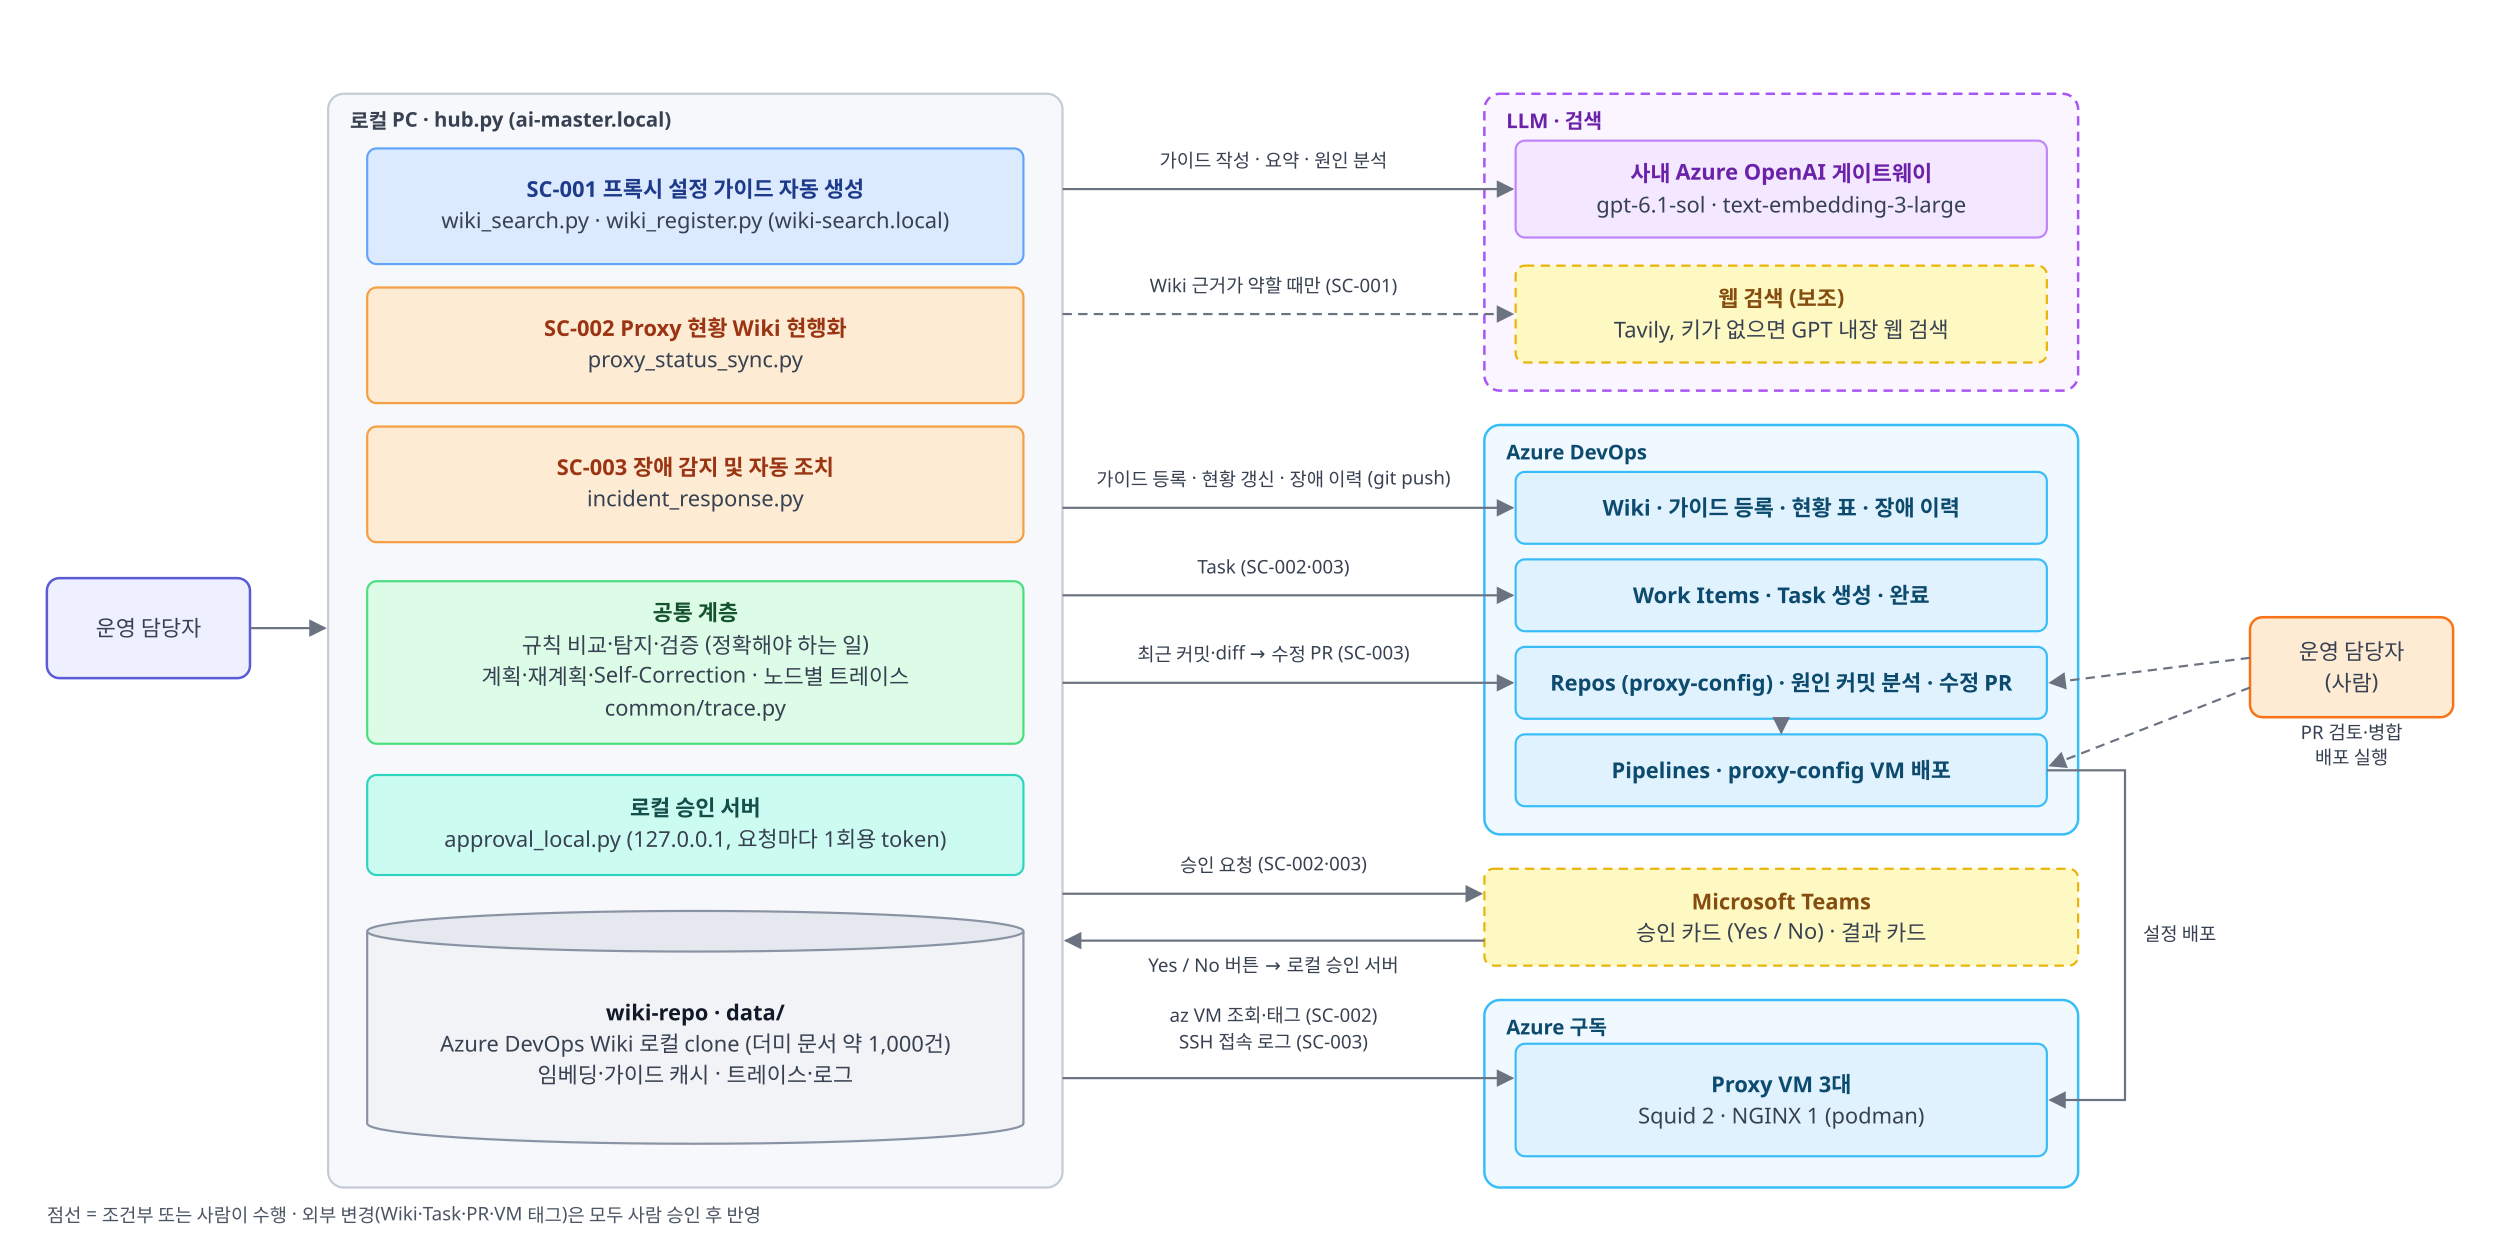
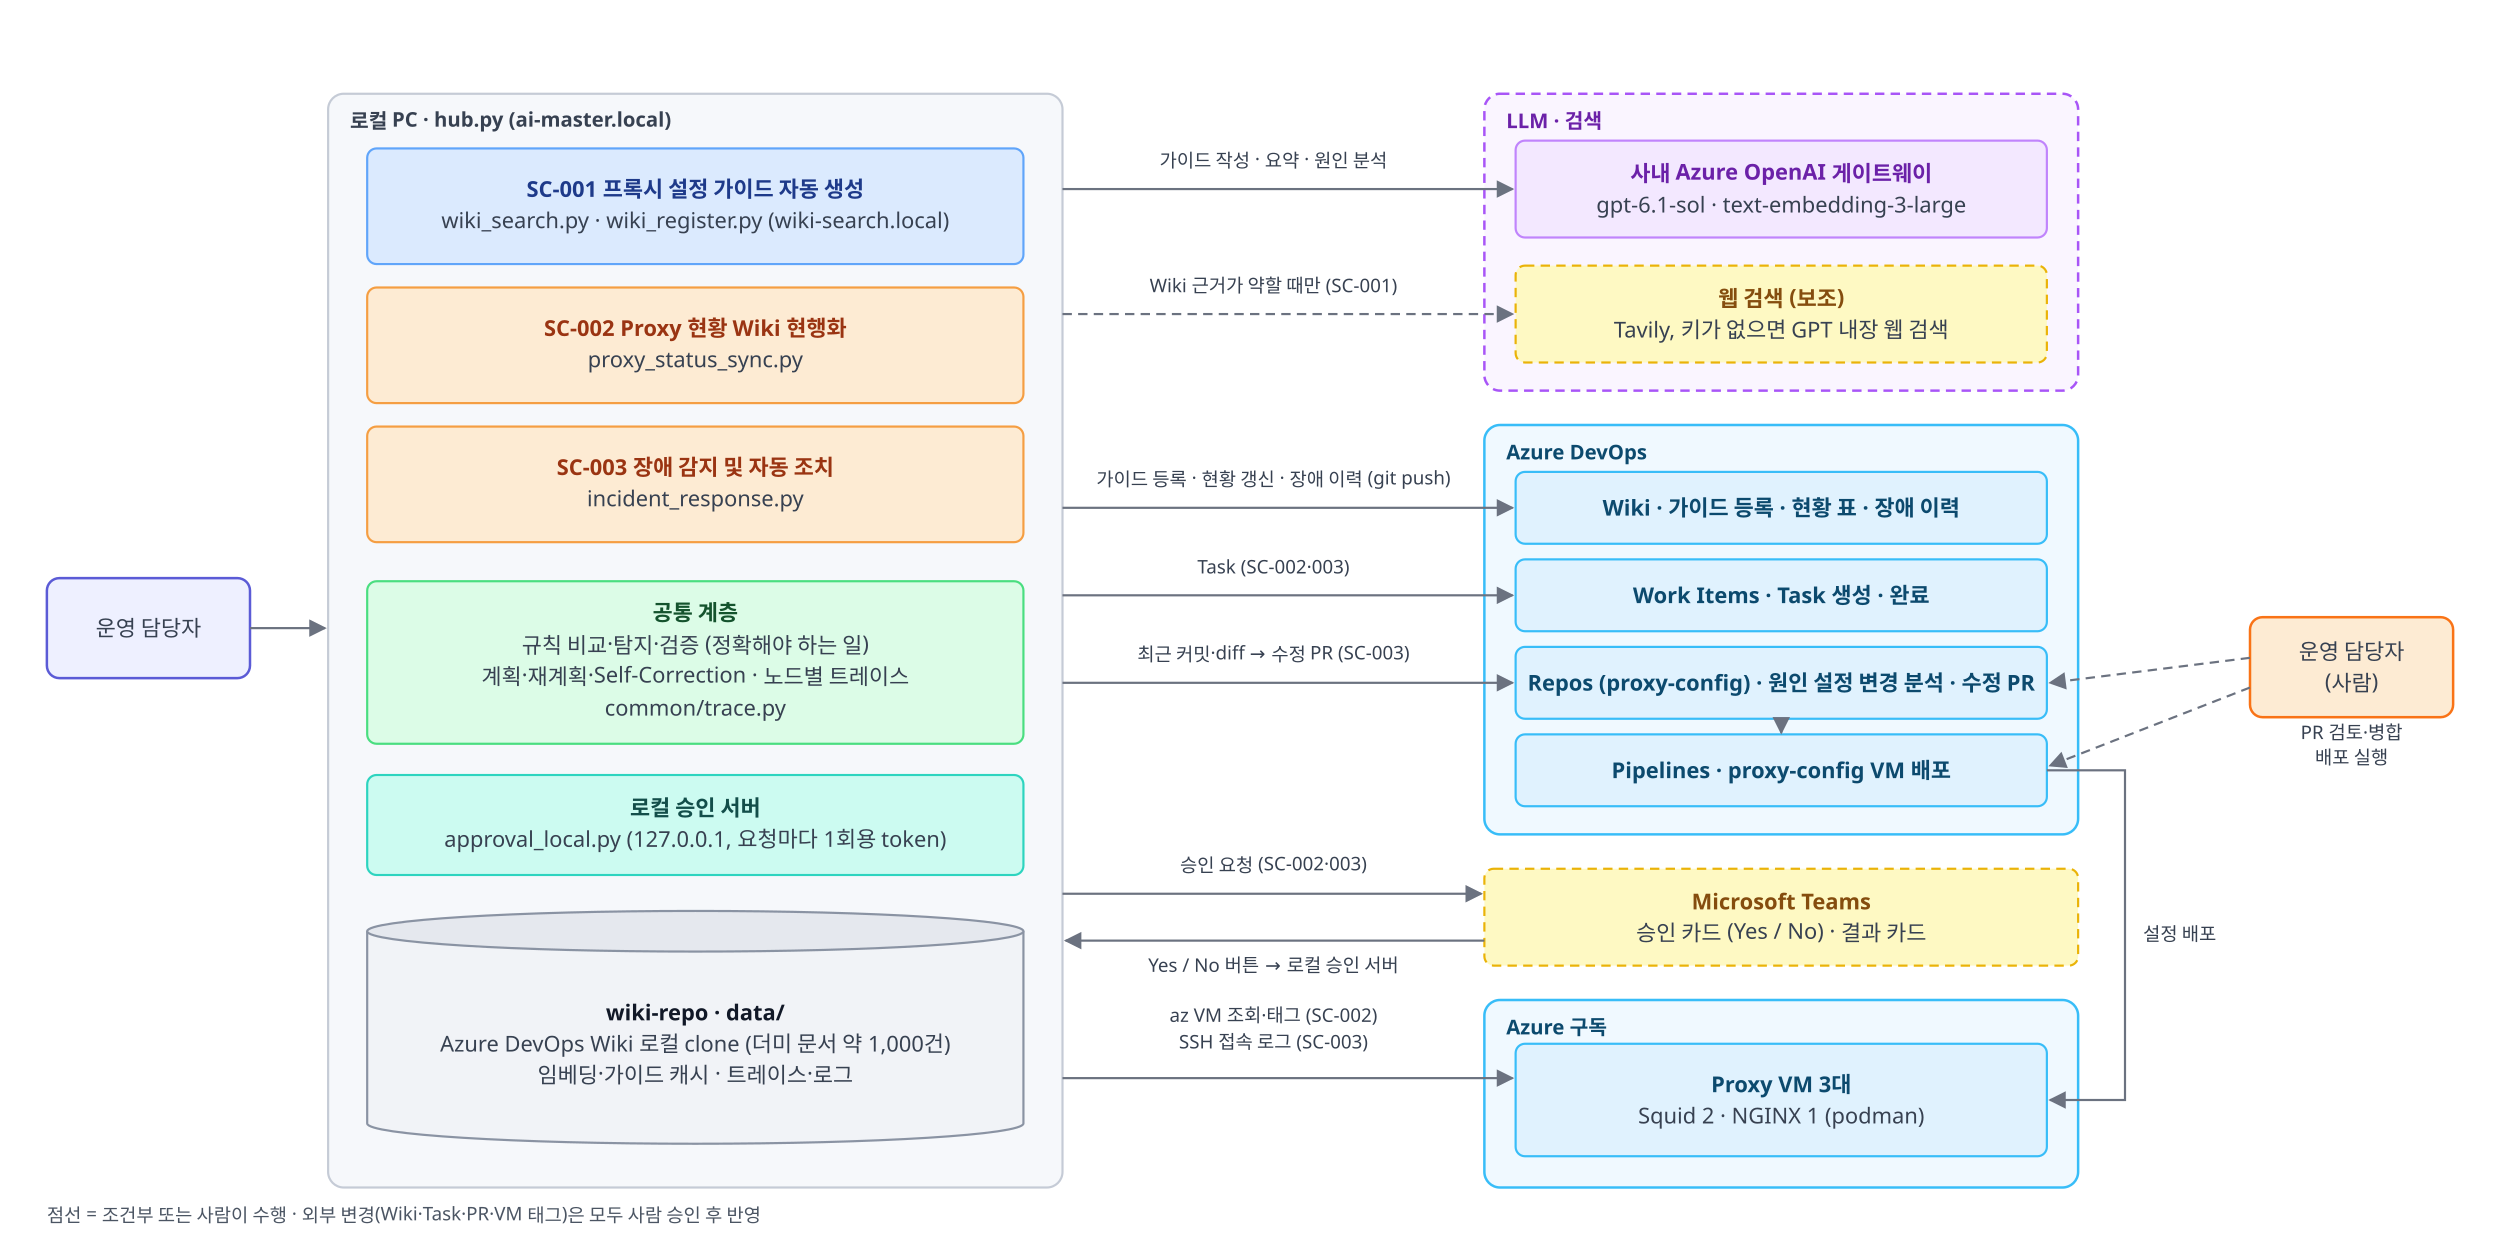
<svg xmlns="http://www.w3.org/2000/svg" viewBox="0 0 1600 800" width="1600" height="800" font-family="Pretendard, 'Noto Sans KR', 'Malgun Gothic', 'Apple SD Gothic Neo', sans-serif">
  <defs>
    <marker id="arrow" viewBox="0 0 10 10" refX="9" refY="5" markerWidth="8" markerHeight="8" orient="auto-start-reverse">
      <path d="M0,0 L10,5 L0,10 z" fill="#6b7280" />
    </marker>
    <style>
      .t { font-size: 14px; font-weight: 700; text-anchor: middle; }
      .s { font-size: 14px; fill: #374151; text-anchor: middle; }
      .grp { font-size: 13px; font-weight: 700; }
      .lbl { font-size: 12px; fill: #374151; text-anchor: middle; }
      .ln { stroke: #6b7280; stroke-width: 1.4; fill: none; marker-end: url(#arrow); }
      .dash { stroke-dasharray: 6 4; }
    </style>
  </defs>
  <rect width="1600" height="800" fill="#ffffff" />
  <rect x="30" y="370" width="130" height="64" rx="8" fill="#eef0ff" stroke="#5b5bd6" stroke-width="1.6" />
  <text x="95" y="407" class="s" fill="#1f2937">운영 담당자</text>
  <line x1="160" y1="402" x2="208" y2="402" class="ln" />
  <rect x="210" y="60" width="470" height="700" rx="10" fill="#f6f8fb" stroke="#c5cbd6" stroke-width="1.4" />
  <text x="224" y="82" class="grp" fill="#374151">로컬 PC · hub.py (ai-master.local)</text>
  <rect x="235" y="95" width="420" height="74" rx="6" fill="#dbeafe" stroke="#60a5fa" stroke-width="1.4" />
  <text x="445" y="126" class="t" fill="#1e3a8a">SC-001 프록시 설정 가이드 자동 생성</text>
  <text x="445" y="146" class="s">wiki_search.py · wiki_register.py (wiki-search.local)</text>
  <rect x="235" y="184" width="420" height="74" rx="6" fill="#fdebd3" stroke="#f59e42" stroke-width="1.4" />
  <text x="445" y="215" class="t" fill="#9a3412">SC-002 Proxy 현황 Wiki 현행화</text>
  <text x="445" y="235" class="s">proxy_status_sync.py</text>
  <rect x="235" y="273" width="420" height="74" rx="6" fill="#fdebd3" stroke="#f59e42" stroke-width="1.4" />
  <text x="445" y="304" class="t" fill="#9a3412">SC-003 장애 감지 및 자동 조치</text>
  <text x="445" y="324" class="s">incident_response.py</text>
  <rect x="235" y="372" width="420" height="104" rx="6" fill="#dcfce7" stroke="#4ade80" stroke-width="1.4" />
  <text x="445" y="397" class="t" fill="#14532d">공통 계층</text>
  <text x="445" y="418" class="s">규칙 비교·탐지·검증 (정확해야 하는 일)</text>
  <text x="445" y="438" class="s">계획·재계획·Self-Correction · 노드별 트레이스</text>
  <text x="445" y="458" class="s">common/trace.py</text>
  <rect x="235" y="496" width="420" height="64" rx="6" fill="#ccfbf1" stroke="#2dd4bf" stroke-width="1.4" />
  <text x="445" y="522" class="t" fill="#134e4a">로컬 승인 서버</text>
  <text x="445" y="542" class="s">approval_local.py (127.0.0.1, 요청마다 1회용 token)</text>
  <path d="M235,596 L235,719 A210,13 0 0 0 655,719 L655,596" fill="#f1f3f7" stroke="#8a93a3" stroke-width="1.4" />
  <ellipse cx="445" cy="596" rx="210" ry="13" fill="#e5e8ee" stroke="#8a93a3" stroke-width="1.4" />
  <text x="445" y="653" class="t" fill="#111827">wiki-repo · data/</text>
  <text x="445" y="673" class="s">Azure DevOps Wiki 로컬 clone (더미 문서 약 1,000건)</text>
  <text x="445" y="693" class="s">임베딩·가이드 캐시 · 트레이스·로그</text>
  <rect x="950" y="60" width="380" height="190" rx="10" fill="#faf5ff" stroke="#a855f7" stroke-width="1.6" stroke-dasharray="6 4" />
  <text x="964" y="82" class="grp" fill="#6b21a8">LLM · 검색</text>
  <rect x="970" y="90" width="340" height="62" rx="6" fill="#f3e8ff" stroke="#c084fc" stroke-width="1.4" />
  <text x="1140" y="116" class="t" fill="#6b21a8">사내 Azure OpenAI 게이트웨이</text>
  <text x="1140" y="136" class="s">gpt-6.1-sol · text-embedding-3-large</text>
  <rect x="970" y="170" width="340" height="62" rx="6" fill="#fef9c3" stroke="#eab308" stroke-width="1.4" stroke-dasharray="6 4" />
  <text x="1140" y="196" class="t" fill="#854d0e">웹 검색 (보조)</text>
  <text x="1140" y="216" class="s">Tavily, 키가 없으면 GPT 내장 웹 검색</text>
  <rect x="950" y="272" width="380" height="262" rx="10" fill="#f0f9ff" stroke="#38bdf8" stroke-width="1.6" />
  <text x="964" y="294" class="grp" fill="#0c4a6e">Azure DevOps</text>
  <rect x="970" y="302" width="340" height="46" rx="6" fill="#e0f2fe" stroke="#38bdf8" stroke-width="1.4" />
  <text x="1140" y="330" class="t" fill="#0c4a6e">Wiki · 가이드 등록 · 현황 표 · 장애 이력</text>
  <rect x="970" y="358" width="340" height="46" rx="6" fill="#e0f2fe" stroke="#38bdf8" stroke-width="1.4" />
  <text x="1140" y="386" class="t" fill="#0c4a6e">Work Items · Task 생성 · 완료</text>
  <rect x="970" y="414" width="340" height="46" rx="6" fill="#e0f2fe" stroke="#38bdf8" stroke-width="1.4" />
-   <text x="1140" y="442" class="t" fill="#0c4a6e">Repos (proxy-config) · 원인 커밋 분석 · 수정 PR</text>
+   <text x="1140" y="442" class="t" fill="#0c4a6e">Repos (proxy-config) · 원인 설정 변경 분석 · 수정 PR</text>
  <rect x="970" y="470" width="340" height="46" rx="6" fill="#e0f2fe" stroke="#38bdf8" stroke-width="1.4" />
  <text x="1140" y="498" class="t" fill="#0c4a6e">Pipelines · proxy-config VM 배포</text>
  <line x1="1140" y1="460" x2="1140" y2="469" class="ln" />
  <rect x="950" y="556" width="380" height="62" rx="6" fill="#fef9c3" stroke="#eab308" stroke-width="1.4" stroke-dasharray="6 4" />
  <text x="1140" y="582" class="t" fill="#854d0e">Microsoft Teams</text>
  <text x="1140" y="602" class="s">승인 카드 (Yes / No) · 결과 카드</text>
  <rect x="950" y="640" width="380" height="120" rx="10" fill="#f0f9ff" stroke="#38bdf8" stroke-width="1.6" />
  <text x="964" y="662" class="grp" fill="#0c4a6e">Azure 구독</text>
  <rect x="970" y="668" width="340" height="72" rx="6" fill="#e0f2fe" stroke="#38bdf8" stroke-width="1.4" />
  <text x="1140" y="699" class="t" fill="#0c4a6e">Proxy VM 3대</text>
  <text x="1140" y="719" class="s">Squid 2 · NGINX 1 (podman)</text>
  <rect x="1440" y="395" width="130" height="64" rx="8" fill="#fdebd3" stroke="#f97316" stroke-width="1.6" />
  <text x="1505" y="422" class="s" fill="#9a3412">운영 담당자</text>
  <text x="1505" y="441" class="s" fill="#9a3412">(사람)</text>
  <text x="1505" y="473" class="lbl">PR 검토·병합</text>
  <text x="1505" y="489" class="lbl">배포 실행</text>
  <line x1="1440" y1="421" x2="1312" y2="437" class="ln dash" />
  <line x1="1440" y1="440" x2="1312" y2="490" class="ln dash" />
  <polyline points="1310,493 1360,493 1360,704 1312,704" class="ln" />
  <text x="1395" y="602" class="lbl">설정 배포</text>
  <line x1="680" y1="121" x2="968" y2="121" class="ln" />
  <text x="815" y="107" class="lbl">가이드 작성 · 요약 · 원인 분석</text>
  <line x1="680" y1="201" x2="968" y2="201" class="ln dash" />
  <text x="815" y="187" class="lbl">Wiki 근거가 약할 때만 (SC-001)</text>
  <line x1="680" y1="325" x2="968" y2="325" class="ln" />
  <text x="815" y="311" class="lbl">가이드 등록 · 현황 갱신 · 장애 이력 (git push)</text>
  <line x1="680" y1="381" x2="968" y2="381" class="ln" />
  <text x="815" y="367" class="lbl">Task (SC-002·003)</text>
  <line x1="680" y1="437" x2="968" y2="437" class="ln" />
  <text x="815" y="423" class="lbl">최근 커밋·diff → 수정 PR (SC-003)</text>
  <line x1="680" y1="572" x2="948" y2="572" class="ln" />
  <text x="815" y="558" class="lbl">승인 요청 (SC-002·003)</text>
  <line x1="950" y1="602" x2="682" y2="602" class="ln" />
  <text x="815" y="622" class="lbl">Yes / No 버튼 → 로컬 승인 서버</text>
  <line x1="680" y1="690" x2="968" y2="690" class="ln" />
  <text x="815" y="654" class="lbl">az VM 조회·태그 (SC-002)</text>
  <text x="815" y="671" class="lbl">SSH 접속 로그 (SC-003)</text>
  <text x="30" y="782" font-size="12" fill="#4b5563">점선 = 조건부 또는 사람이 수행 · 외부 변경(Wiki·Task·PR·VM 태그)은 모두 사람 승인 후 반영</text>
</svg>
